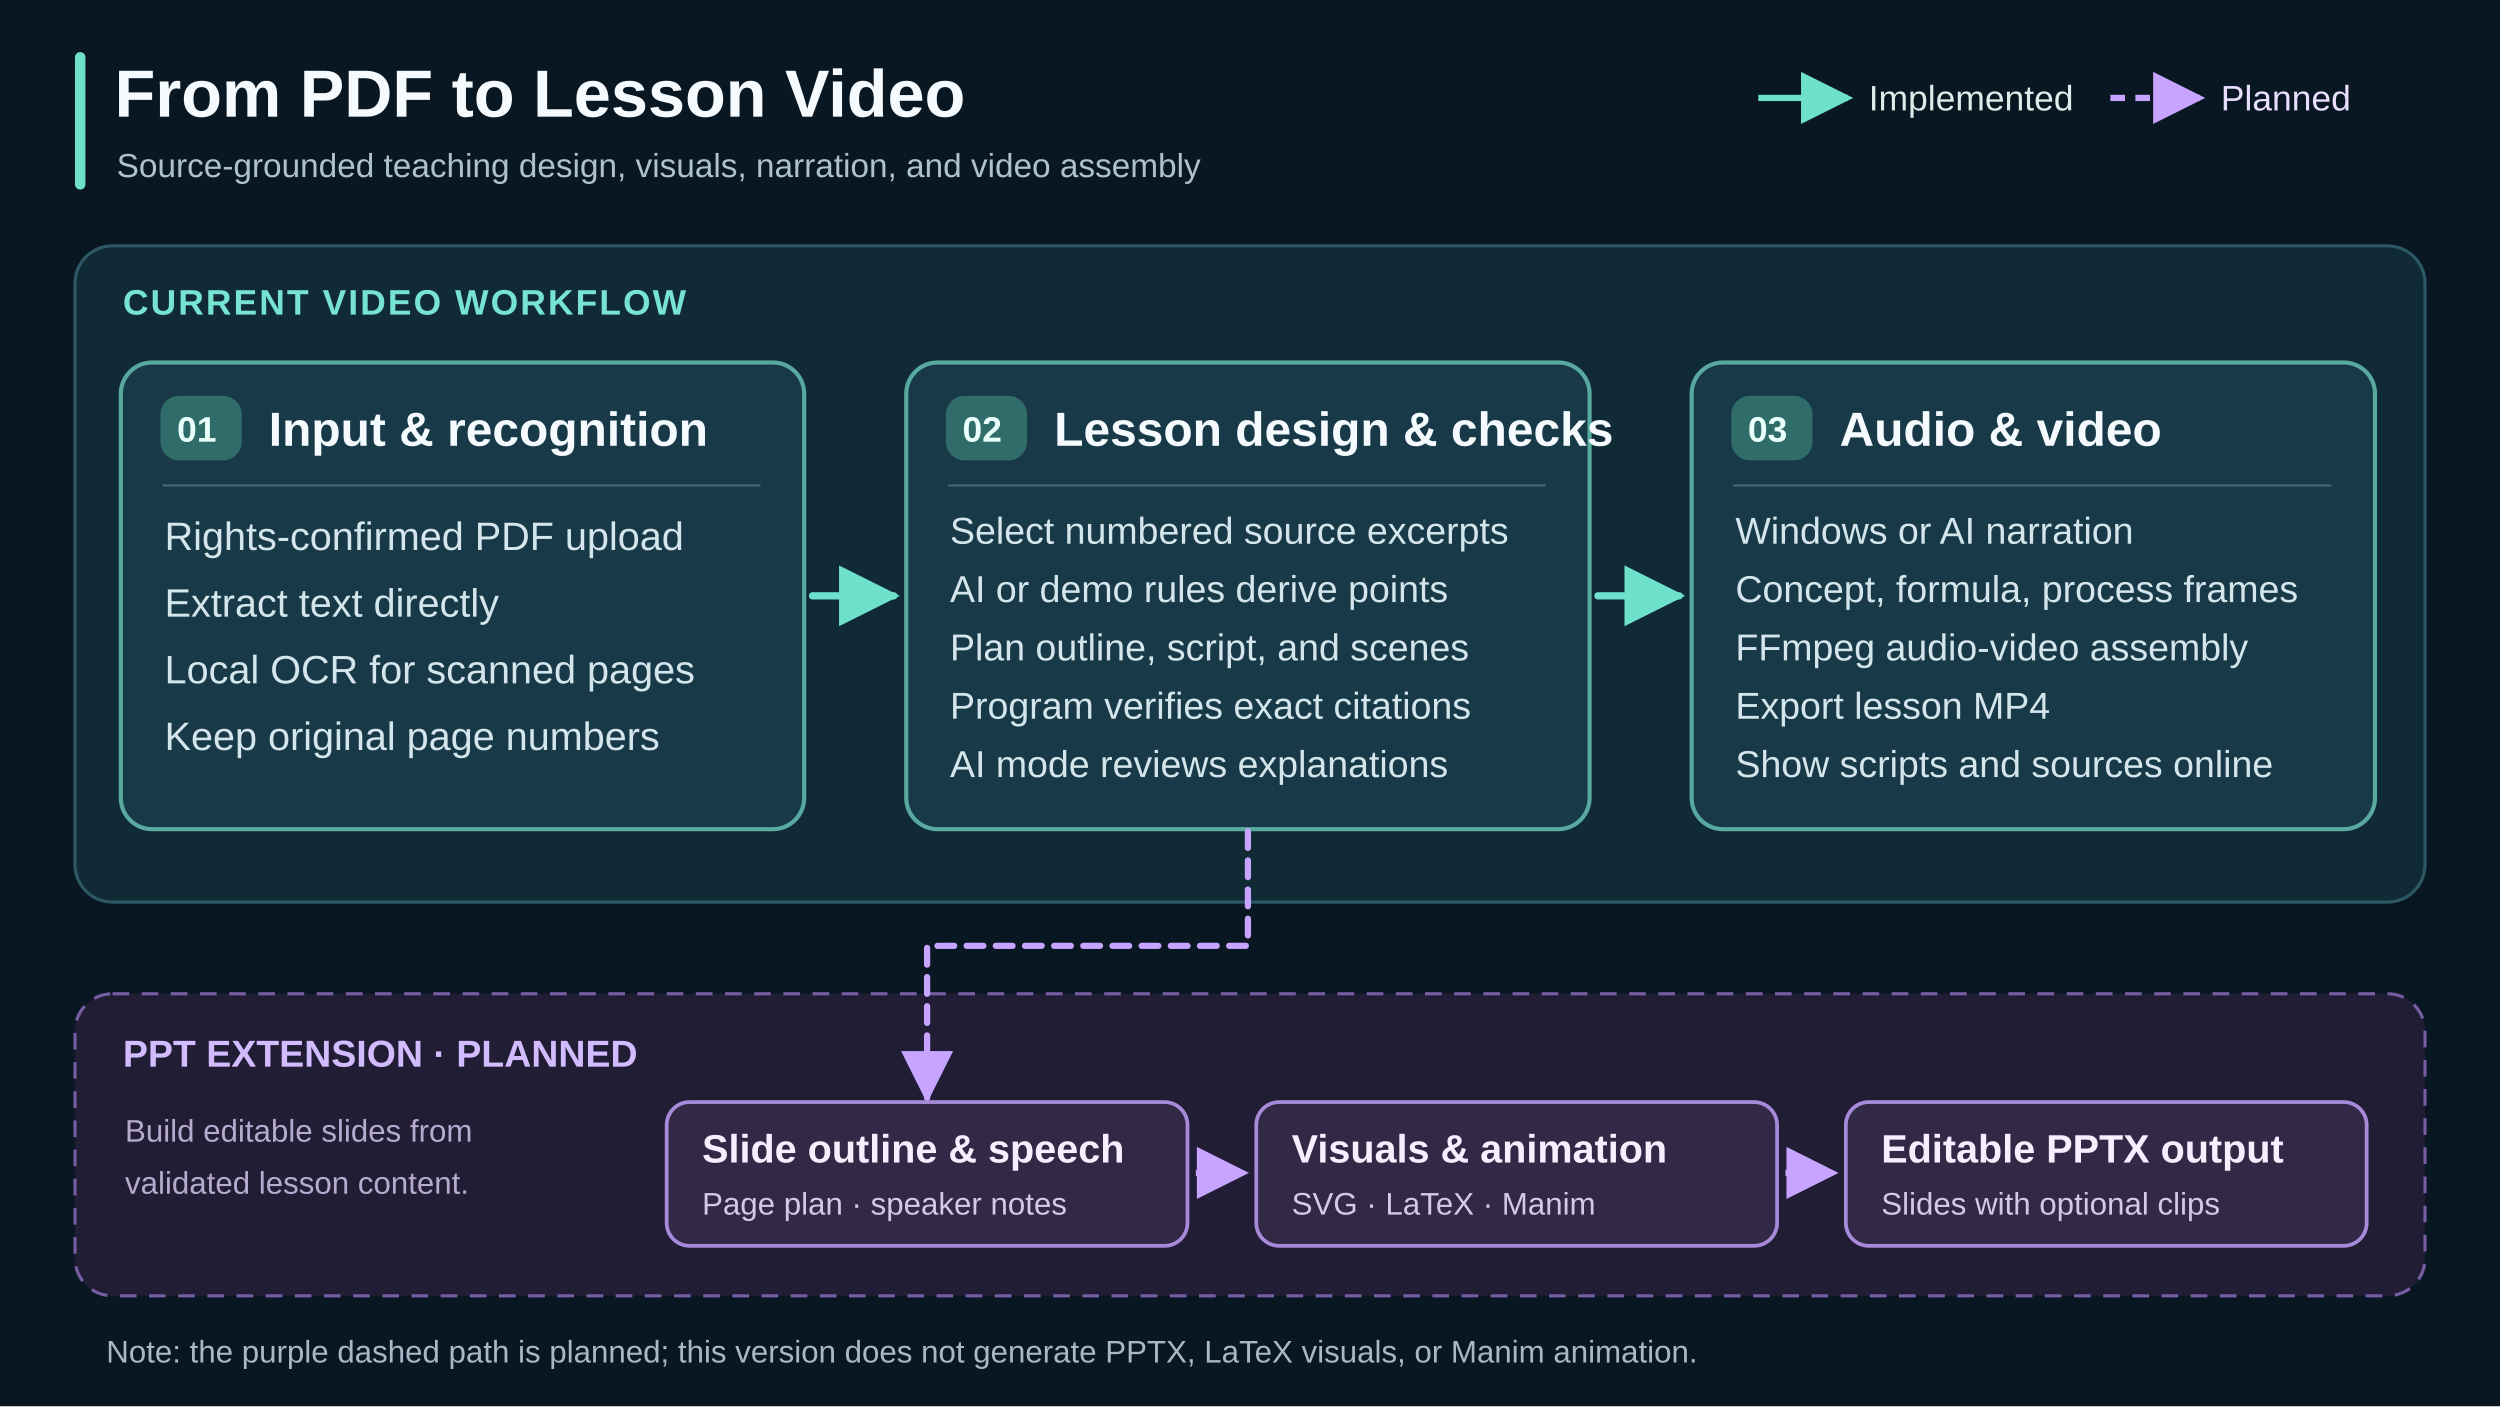
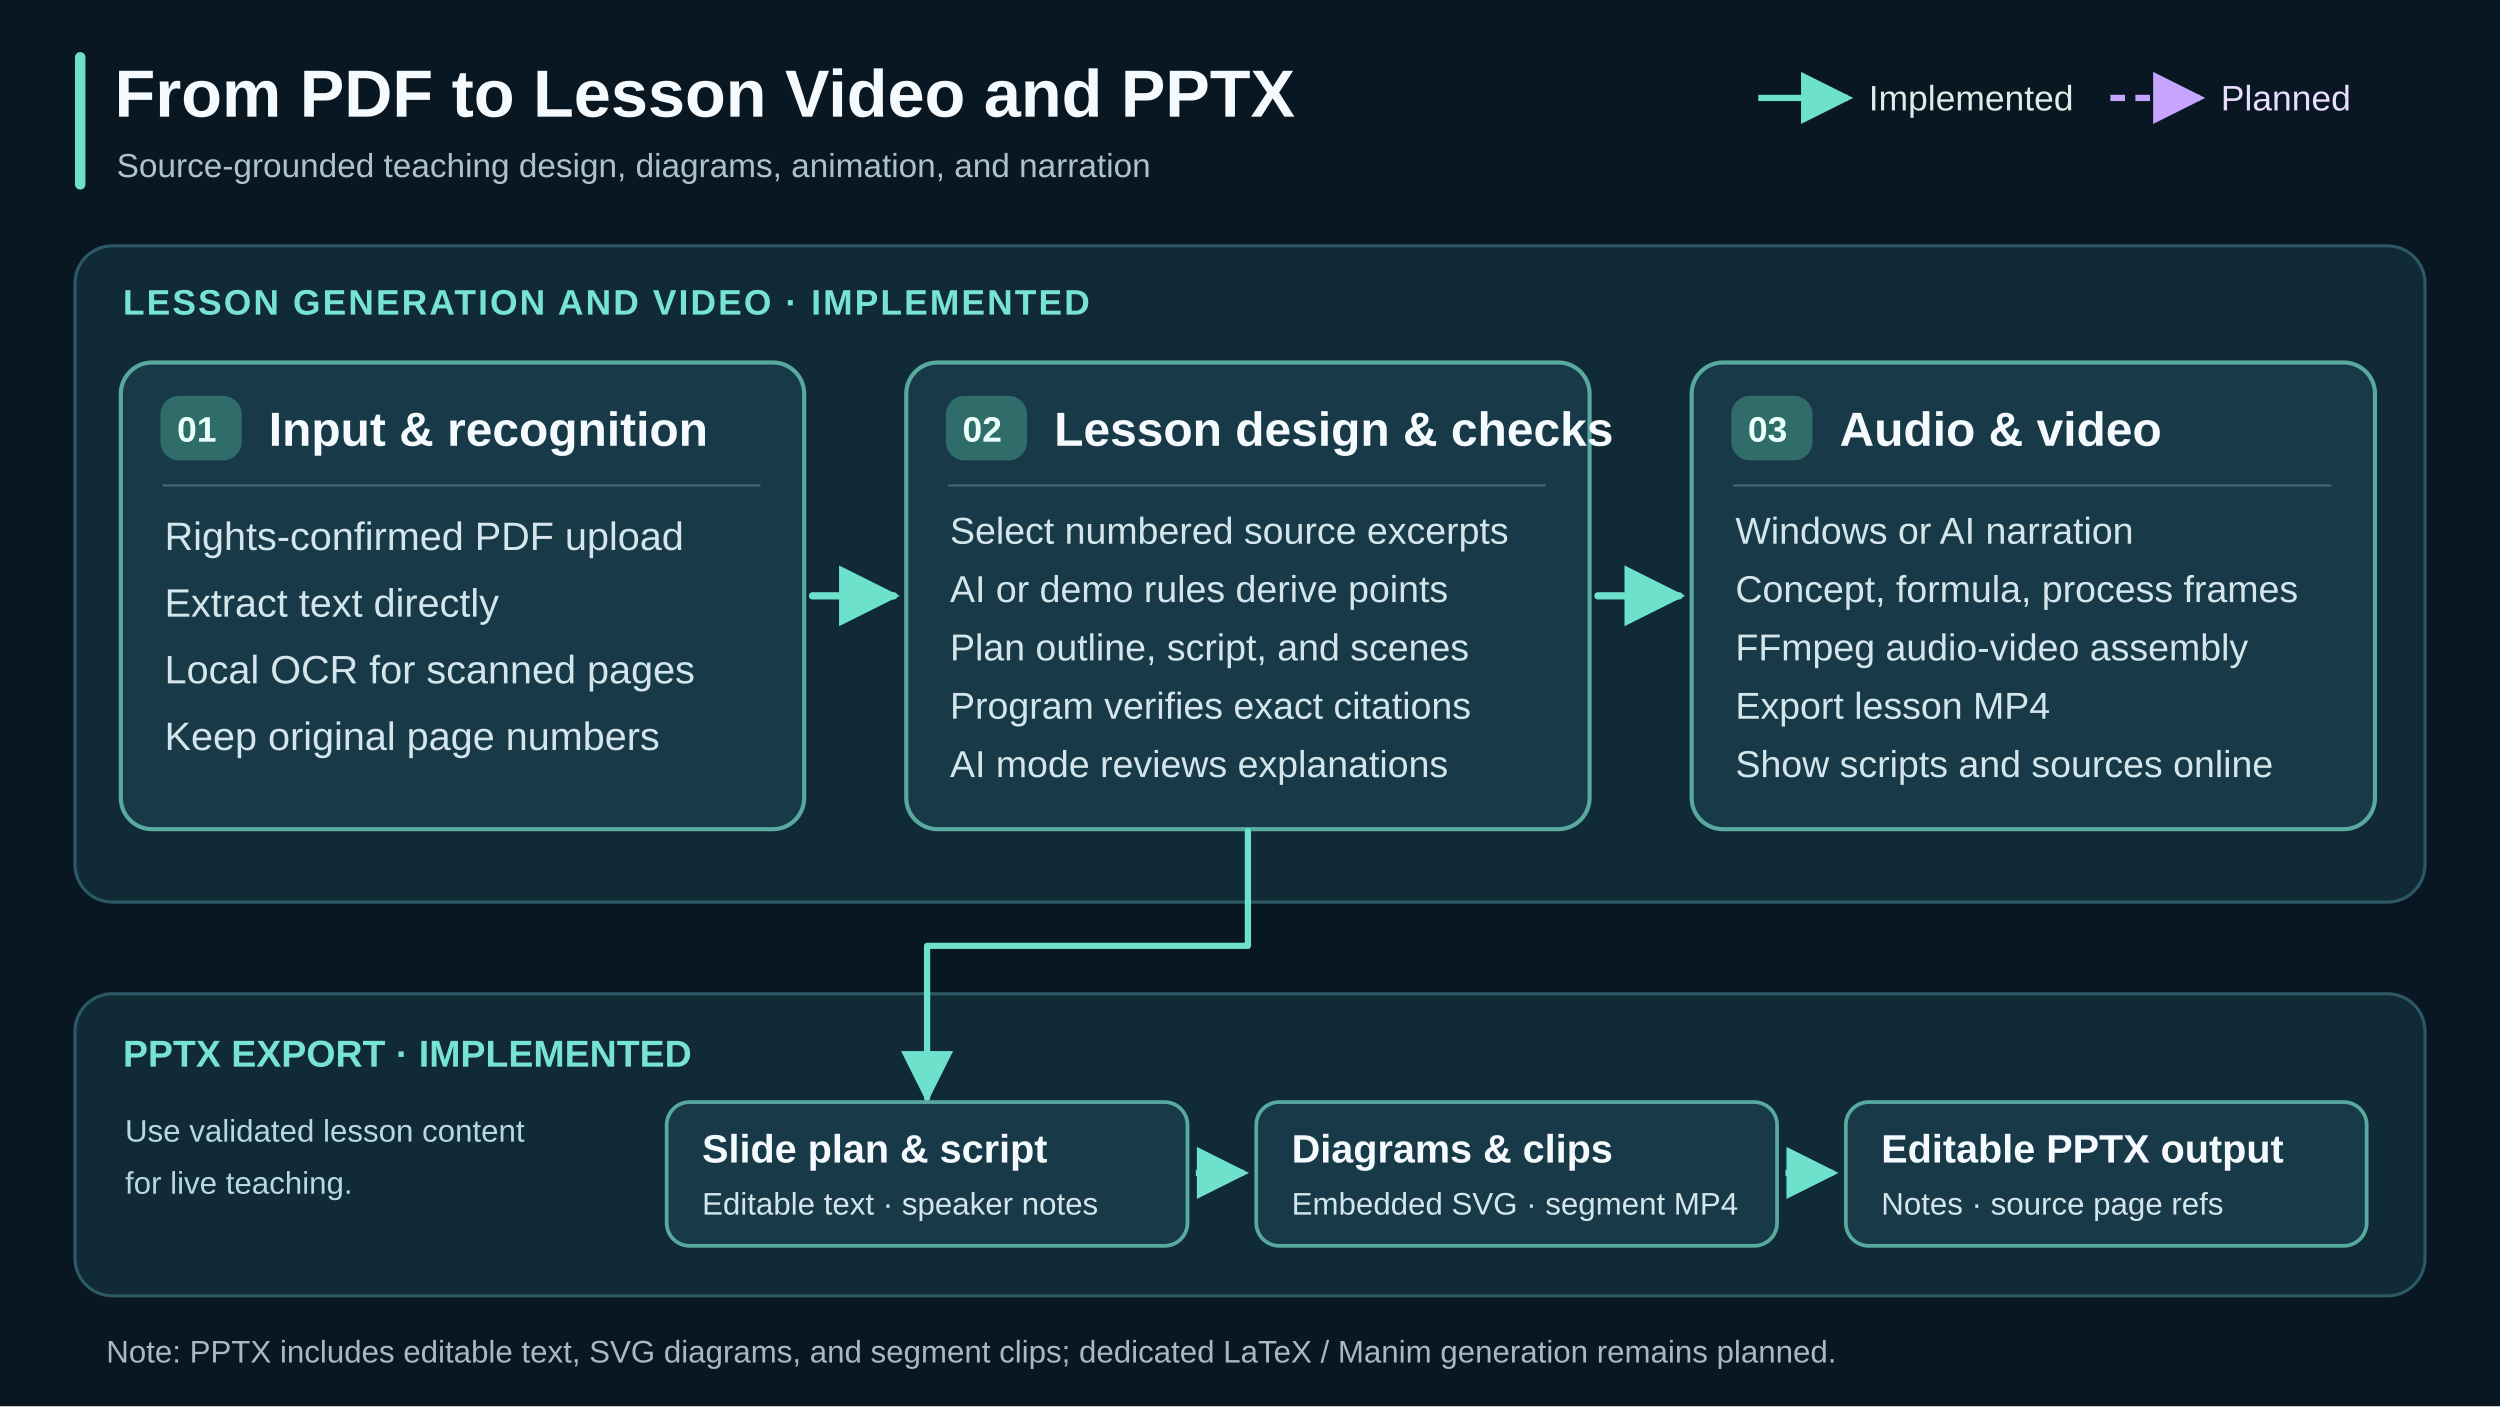
<svg xmlns="http://www.w3.org/2000/svg" width="1200" height="675" viewBox="0 0 1200 675" role="img" aria-labelledby="title desc">
  <defs>
    <marker id="arrow-current" viewBox="0 0 12 12" refX="10" refY="6" markerWidth="10" markerHeight="10" orient="auto-start-reverse">
      <path d="M 1 1 L 11 6 L 1 11 Z" fill="#6EE1CD" />
    </marker>
    <marker id="arrow-planned" viewBox="0 0 12 12" refX="10" refY="6" markerWidth="10" markerHeight="10" orient="auto-start-reverse">
      <path d="M 1 1 L 11 6 L 1 11 Z" fill="#C6A4FF" />
    </marker>
  </defs>
  <rect width="1200" height="675" fill="#091723" />
  <rect x="36" y="25" width="5" height="66" rx="2.5" fill="#6EE1CD" />
-   <text x="55" y="56" fill="#F4FAFD" font-family="Arial, sans-serif" font-size="32" font-weight="700">From PDF to Lesson Video</text>
-   <text x="56" y="85" fill="#ADC2CD" font-family="Arial, sans-serif" font-size="16">Source-grounded teaching design, visuals, narration, and video assembly</text>
+   <text x="55" y="56" fill="#F4FAFD" font-family="Arial, sans-serif" font-size="32" font-weight="700">From PDF to Lesson Video and PPTX</text>
+   <text x="56" y="85" fill="#ADC2CD" font-family="Arial, sans-serif" font-size="16">Source-grounded teaching design, diagrams, animation, and narration</text>
  <line x1="844" y1="47" x2="887" y2="47" stroke="#6EE1CD" stroke-width="3" marker-end="url(#arrow-current)" />
  <text x="897" y="53" fill="#D9EEE8" font-family="Arial, sans-serif" font-size="17">Implemented</text>
  <line x1="1013" y1="47" x2="1056" y2="47" stroke="#C6A4FF" stroke-width="3" stroke-dasharray="7 5" marker-end="url(#arrow-planned)" />
  <text x="1066" y="53" fill="#E9DEFF" font-family="Arial, sans-serif" font-size="17">Planned</text>
  <rect x="36" y="118" width="1128" height="315" rx="18" fill="#102A36" stroke="#2C5965" stroke-width="1.5" />
-   <text x="59" y="151" fill="#77E4D1" font-family="Arial, sans-serif" font-size="17" font-weight="700" letter-spacing="1">CURRENT VIDEO WORKFLOW</text>
+   <text x="59" y="151" fill="#77E4D1" font-family="Arial, sans-serif" font-size="17" font-weight="700" letter-spacing="1">LESSON GENERATION AND VIDEO · IMPLEMENTED</text>
  <rect x="58" y="174" width="328" height="224" rx="15" fill="#183947" stroke="#58A99F" stroke-width="2" />
  <rect x="77" y="190" width="39" height="31" rx="9" fill="#2F6C6A" />
  <text x="85" y="212" fill="#E8FFFA" font-family="Arial, sans-serif" font-size="17" font-weight="700">01</text>
  <text x="129" y="214" fill="#F4FAFD" font-family="Arial, sans-serif" font-size="23" font-weight="700">Input &amp; recognition</text>
  <line x1="78" y1="233" x2="365" y2="233" stroke="#3C6B75" />
  <text x="79" y="264" fill="#D4E6EB" font-family="Arial, sans-serif" font-size="19">Rights-confirmed PDF upload</text>
  <text x="79" y="296" fill="#D4E6EB" font-family="Arial, sans-serif" font-size="19">Extract text directly</text>
  <text x="79" y="328" fill="#D4E6EB" font-family="Arial, sans-serif" font-size="19">Local OCR for scanned pages</text>
  <text x="79" y="360" fill="#D4E6EB" font-family="Arial, sans-serif" font-size="19">Keep original page numbers</text>
  <path d="M 390 286 H 429" fill="none" stroke="#6EE1CD" stroke-width="3.5" stroke-linecap="round" marker-end="url(#arrow-current)" />
  <rect x="435" y="174" width="328" height="224" rx="15" fill="#183947" stroke="#58A99F" stroke-width="2" />
  <rect x="454" y="190" width="39" height="31" rx="9" fill="#2F6C6A" />
  <text x="462" y="212" fill="#E8FFFA" font-family="Arial, sans-serif" font-size="17" font-weight="700">02</text>
  <text x="506" y="214" fill="#F4FAFD" font-family="Arial, sans-serif" font-size="23" font-weight="700">Lesson design &amp; checks</text>
  <line x1="455" y1="233" x2="742" y2="233" stroke="#3C6B75" />
  <text x="456" y="261" fill="#D4E6EB" font-family="Arial, sans-serif" font-size="18">Select numbered source excerpts</text>
  <text x="456" y="289" fill="#D4E6EB" font-family="Arial, sans-serif" font-size="18">AI or demo rules derive points</text>
  <text x="456" y="317" fill="#D4E6EB" font-family="Arial, sans-serif" font-size="18">Plan outline, script, and scenes</text>
  <text x="456" y="345" fill="#D4E6EB" font-family="Arial, sans-serif" font-size="18">Program verifies exact citations</text>
  <text x="456" y="373" fill="#D4E6EB" font-family="Arial, sans-serif" font-size="18">AI mode reviews explanations</text>
  <path d="M 767 286 H 806" fill="none" stroke="#6EE1CD" stroke-width="3.5" stroke-linecap="round" marker-end="url(#arrow-current)" />
  <rect x="812" y="174" width="328" height="224" rx="15" fill="#183947" stroke="#58A99F" stroke-width="2" />
  <rect x="831" y="190" width="39" height="31" rx="9" fill="#2F6C6A" />
  <text x="839" y="212" fill="#E8FFFA" font-family="Arial, sans-serif" font-size="17" font-weight="700">03</text>
  <text x="883" y="214" fill="#F4FAFD" font-family="Arial, sans-serif" font-size="23" font-weight="700">Audio &amp; video</text>
  <line x1="832" y1="233" x2="1119" y2="233" stroke="#3C6B75" />
  <text x="833" y="261" fill="#D4E6EB" font-family="Arial, sans-serif" font-size="18">Windows or AI narration</text>
  <text x="833" y="289" fill="#D4E6EB" font-family="Arial, sans-serif" font-size="18">Concept, formula, process frames</text>
  <text x="833" y="317" fill="#D4E6EB" font-family="Arial, sans-serif" font-size="18">FFmpeg audio-video assembly</text>
  <text x="833" y="345" fill="#D4E6EB" font-family="Arial, sans-serif" font-size="18">Export lesson MP4</text>
  <text x="833" y="373" fill="#D4E6EB" font-family="Arial, sans-serif" font-size="18">Show scripts and sources online</text>
-   <rect x="36" y="477" width="1128" height="145" rx="18" fill="#211D35" stroke="#765DA4" stroke-width="1.5" stroke-dasharray="8 6" />
-   <path d="M 599 399 V 454 H 445 V 527" fill="none" stroke="#C6A4FF" stroke-width="3" stroke-dasharray="8 6" stroke-linecap="round" stroke-linejoin="round" marker-end="url(#arrow-planned)" />
-   <text x="59" y="512" fill="#D3BBFF" font-family="Arial, sans-serif" font-size="18" font-weight="700">PPT EXTENSION · PLANNED</text>
-   <text x="60" y="548" fill="#B6AACF" font-family="Arial, sans-serif" font-size="15">Build editable slides from</text>
-   <text x="60" y="573" fill="#B6AACF" font-family="Arial, sans-serif" font-size="15">validated lesson content.</text>
-   <rect x="320" y="529" width="250" height="69" rx="11" fill="#322946" stroke="#A78AD9" stroke-width="1.8" />
-   <text x="337" y="558" fill="#F5EFFF" font-family="Arial, sans-serif" font-size="19" font-weight="700">Slide outline &amp; speech</text>
-   <text x="337" y="583" fill="#D5C8E9" font-family="Arial, sans-serif" font-size="15">Page plan · speaker notes</text>
-   <path d="M 574 563 H 597" fill="none" stroke="#C6A4FF" stroke-width="3" stroke-dasharray="7 5" marker-end="url(#arrow-planned)" />
-   <rect x="603" y="529" width="250" height="69" rx="11" fill="#322946" stroke="#A78AD9" stroke-width="1.8" />
-   <text x="620" y="558" fill="#F5EFFF" font-family="Arial, sans-serif" font-size="19" font-weight="700">Visuals &amp; animation</text>
-   <text x="620" y="583" fill="#D5C8E9" font-family="Arial, sans-serif" font-size="15">SVG · LaTeX · Manim</text>
-   <path d="M 857 563 H 880" fill="none" stroke="#C6A4FF" stroke-width="3" stroke-dasharray="7 5" marker-end="url(#arrow-planned)" />
-   <rect x="886" y="529" width="250" height="69" rx="11" fill="#322946" stroke="#A78AD9" stroke-width="1.8" />
-   <text x="903" y="558" fill="#F5EFFF" font-family="Arial, sans-serif" font-size="19" font-weight="700">Editable PPTX output</text>
-   <text x="903" y="583" fill="#D5C8E9" font-family="Arial, sans-serif" font-size="15">Slides with optional clips</text>
-   <text x="51" y="654" fill="#A8B8C6" font-family="Arial, sans-serif" font-size="15">Note: the purple dashed path is planned; this version does not generate PPTX, LaTeX visuals, or Manim animation.</text>
+   <rect x="36" y="477" width="1128" height="145" rx="18" fill="#102A36" stroke="#2C5965" stroke-width="1.5" />
+   <path d="M 599 399 V 454 H 445 V 527" fill="none" stroke="#6EE1CD" stroke-width="3" stroke-linecap="round" stroke-linejoin="round" marker-end="url(#arrow-current)" />
+   <text x="59" y="512" fill="#77E4D1" font-family="Arial, sans-serif" font-size="18" font-weight="700">PPTX EXPORT · IMPLEMENTED</text>
+   <text x="60" y="548" fill="#B8D7DE" font-family="Arial, sans-serif" font-size="15">Use validated lesson content</text>
+   <text x="60" y="573" fill="#B8D7DE" font-family="Arial, sans-serif" font-size="15">for live teaching.</text>
+   <rect x="320" y="529" width="250" height="69" rx="11" fill="#183947" stroke="#58A99F" stroke-width="1.8" />
+   <text x="337" y="558" fill="#F4FAFD" font-family="Arial, sans-serif" font-size="19" font-weight="700">Slide plan &amp; script</text>
+   <text x="337" y="583" fill="#D4E6EB" font-family="Arial, sans-serif" font-size="15">Editable text · speaker notes</text>
+   <path d="M 574 563 H 597" fill="none" stroke="#6EE1CD" stroke-width="3" marker-end="url(#arrow-current)" />
+   <rect x="603" y="529" width="250" height="69" rx="11" fill="#183947" stroke="#58A99F" stroke-width="1.8" />
+   <text x="620" y="558" fill="#F4FAFD" font-family="Arial, sans-serif" font-size="19" font-weight="700">Diagrams &amp; clips</text>
+   <text x="620" y="583" fill="#D4E6EB" font-family="Arial, sans-serif" font-size="15">Embedded SVG · segment MP4</text>
+   <path d="M 857 563 H 880" fill="none" stroke="#6EE1CD" stroke-width="3" marker-end="url(#arrow-current)" />
+   <rect x="886" y="529" width="250" height="69" rx="11" fill="#183947" stroke="#58A99F" stroke-width="1.8" />
+   <text x="903" y="558" fill="#F4FAFD" font-family="Arial, sans-serif" font-size="19" font-weight="700">Editable PPTX output</text>
+   <text x="903" y="583" fill="#D4E6EB" font-family="Arial, sans-serif" font-size="15">Notes · source page refs</text>
+   <text x="51" y="654" fill="#A8B8C6" font-family="Arial, sans-serif" font-size="15">Note: PPTX includes editable text, SVG diagrams, and segment clips; dedicated LaTeX / Manim generation remains planned.</text>
</svg>
